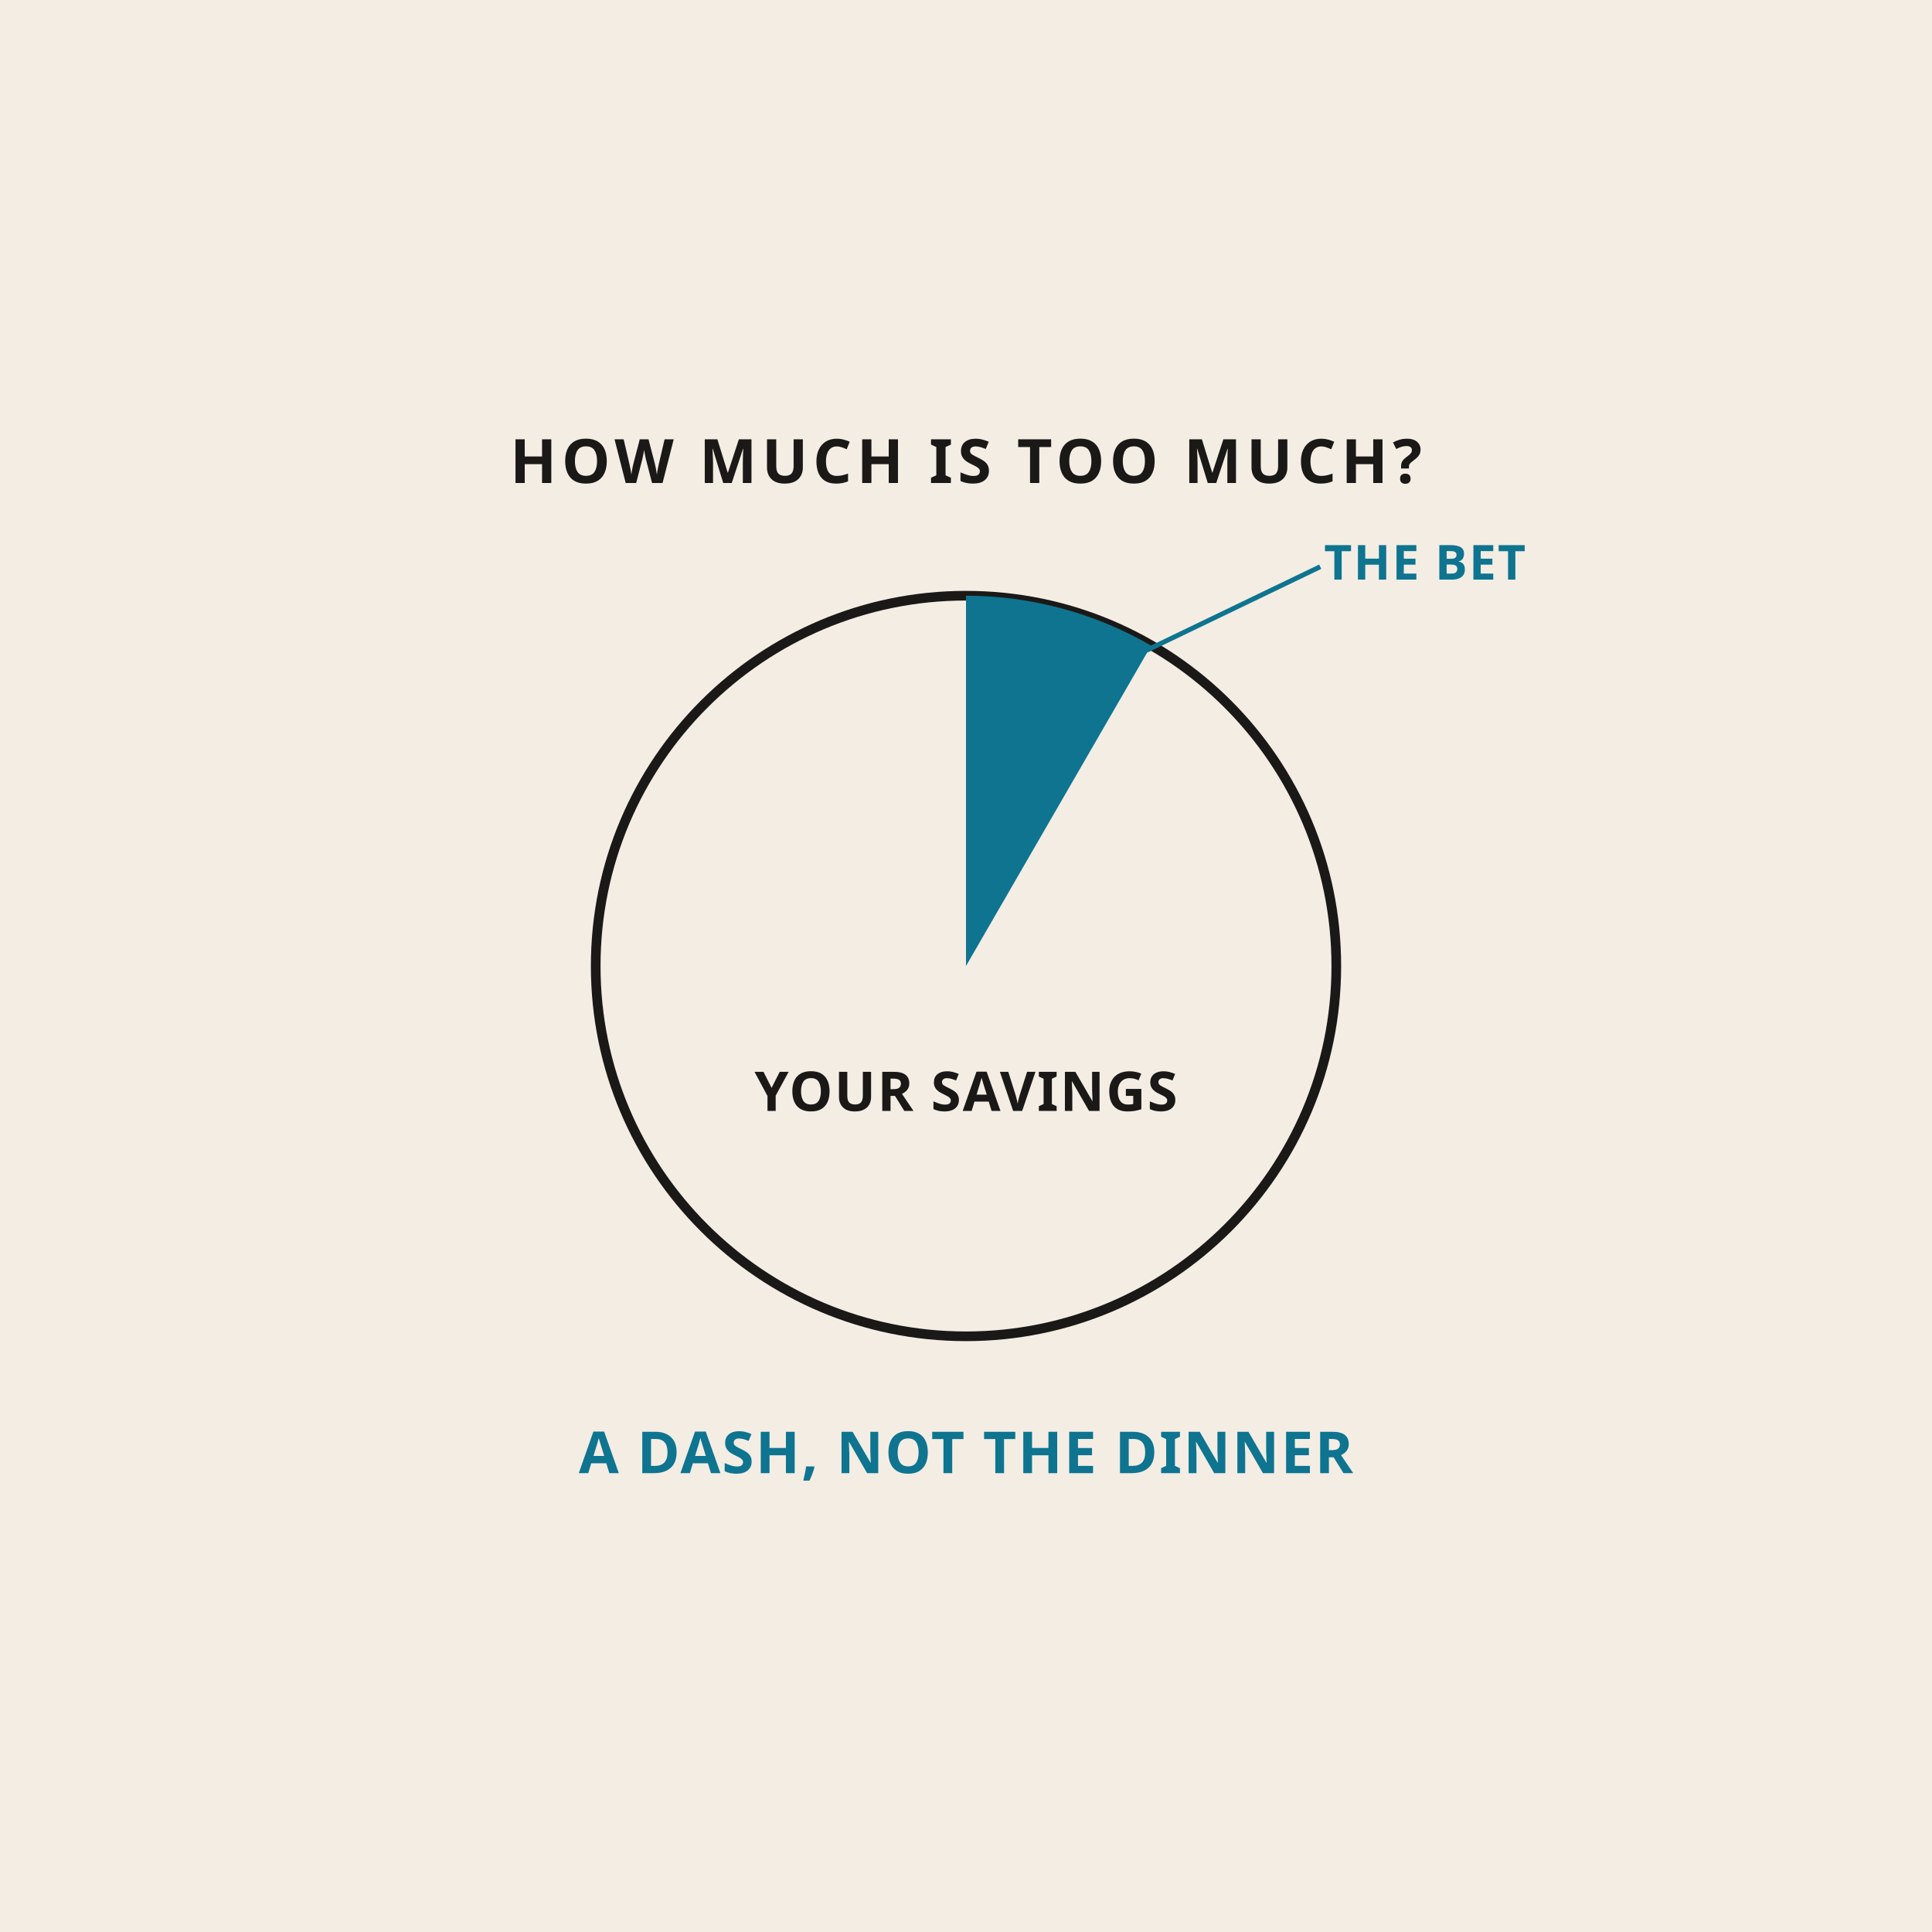
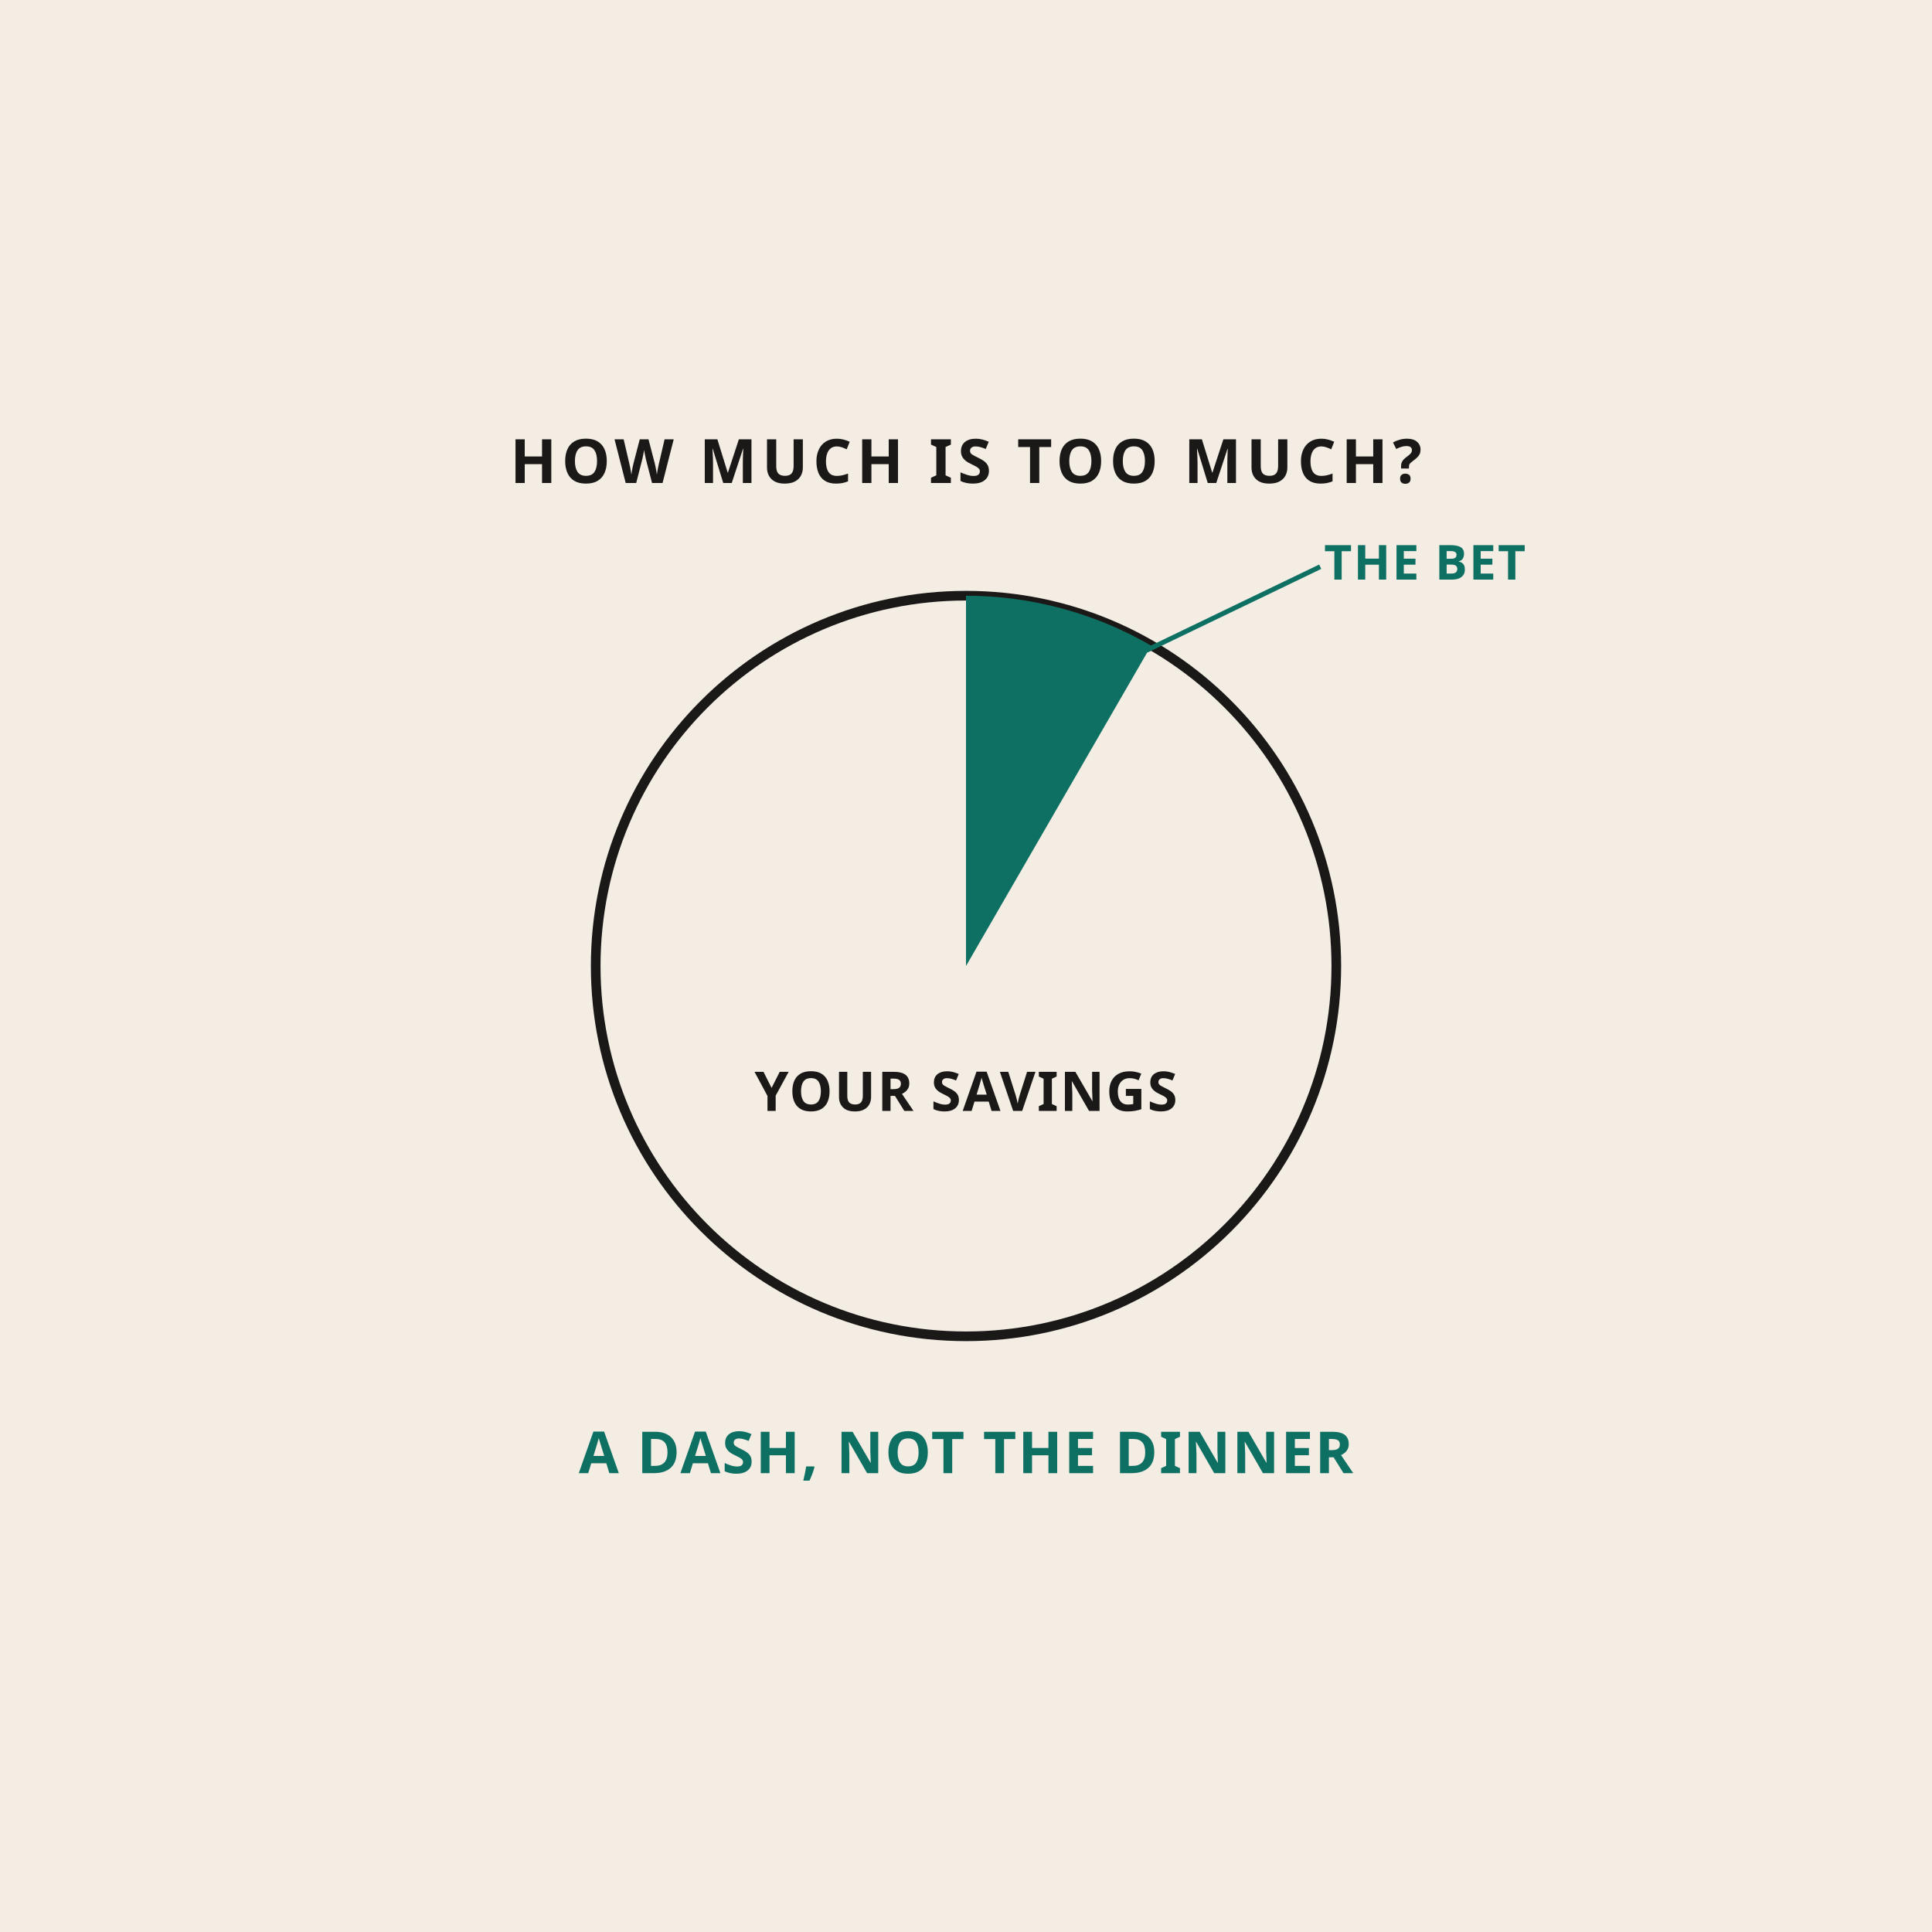
<svg xmlns="http://www.w3.org/2000/svg" width="1200" height="1200" viewBox="0 0 1200 1200" fill="none">
-   <style id="normaltown-theme">.f-bg{fill:#F3EDE4}.s-bg{stroke:#F3EDE4}.f-ink{fill:#1B1917}.s-ink{stroke:#1B1917}.f-ac{fill:#0E7490}.s-ac{stroke:#0E7490}@media (prefers-color-scheme:dark){.f-bg{fill:#141210}.s-bg{stroke:#141210}.f-ink{fill:#F7F3EC}.s-ink{stroke:#F7F3EC}.f-ac{fill:#2DD4FF}.s-ac{stroke:#2DD4FF}}</style>
+   <style id="normaltown-theme">.f-bg{fill:#F3EDE4}.s-bg{stroke:#F3EDE4}.f-ink{fill:#1B1917}.s-ink{stroke:#1B1917}.f-ac{fill:#0E6F63}.s-ac{stroke:#0E6F63}@media (prefers-color-scheme:dark){.f-bg{fill:#141210}.s-bg{stroke:#141210}.f-ink{fill:#F7F3EC}.s-ink{stroke:#F7F3EC}.f-ac{fill:#4FC7B4}.s-ac{stroke:#4FC7B4}}</style>
  <rect class="f-bg" width="1200" height="1200" />
  <text class="f-ink" x="600" y="300" font-family="Manrope" font-size="38" font-weight="700" letter-spacing="3" text-anchor="middle">HOW MUCH IS TOO MUCH?</text>
  <circle class="s-ink" cx="600" cy="600" r="230" stroke-width="6" fill="none" />
  <path class="f-ac" d="M600 600 L600 370 A230 230 0 0 1 715 401 Z" />
  <text class="f-ink" x="600" y="690" font-family="Manrope" font-size="34" font-weight="800" letter-spacing="1" text-anchor="middle">YOUR SAVINGS</text>
  <line class="s-ac" x1="712" y1="404" x2="820" y2="352" stroke-width="3" />
  <text class="f-ac" x="885" y="360" font-family="Manrope" font-size="30" font-weight="800" letter-spacing="1" text-anchor="middle">THE BET</text>
  <text class="f-ac" x="600" y="915" font-family="Manrope" font-size="36" font-weight="800" letter-spacing="1" text-anchor="middle">A DASH, NOT THE DINNER</text>
</svg>
